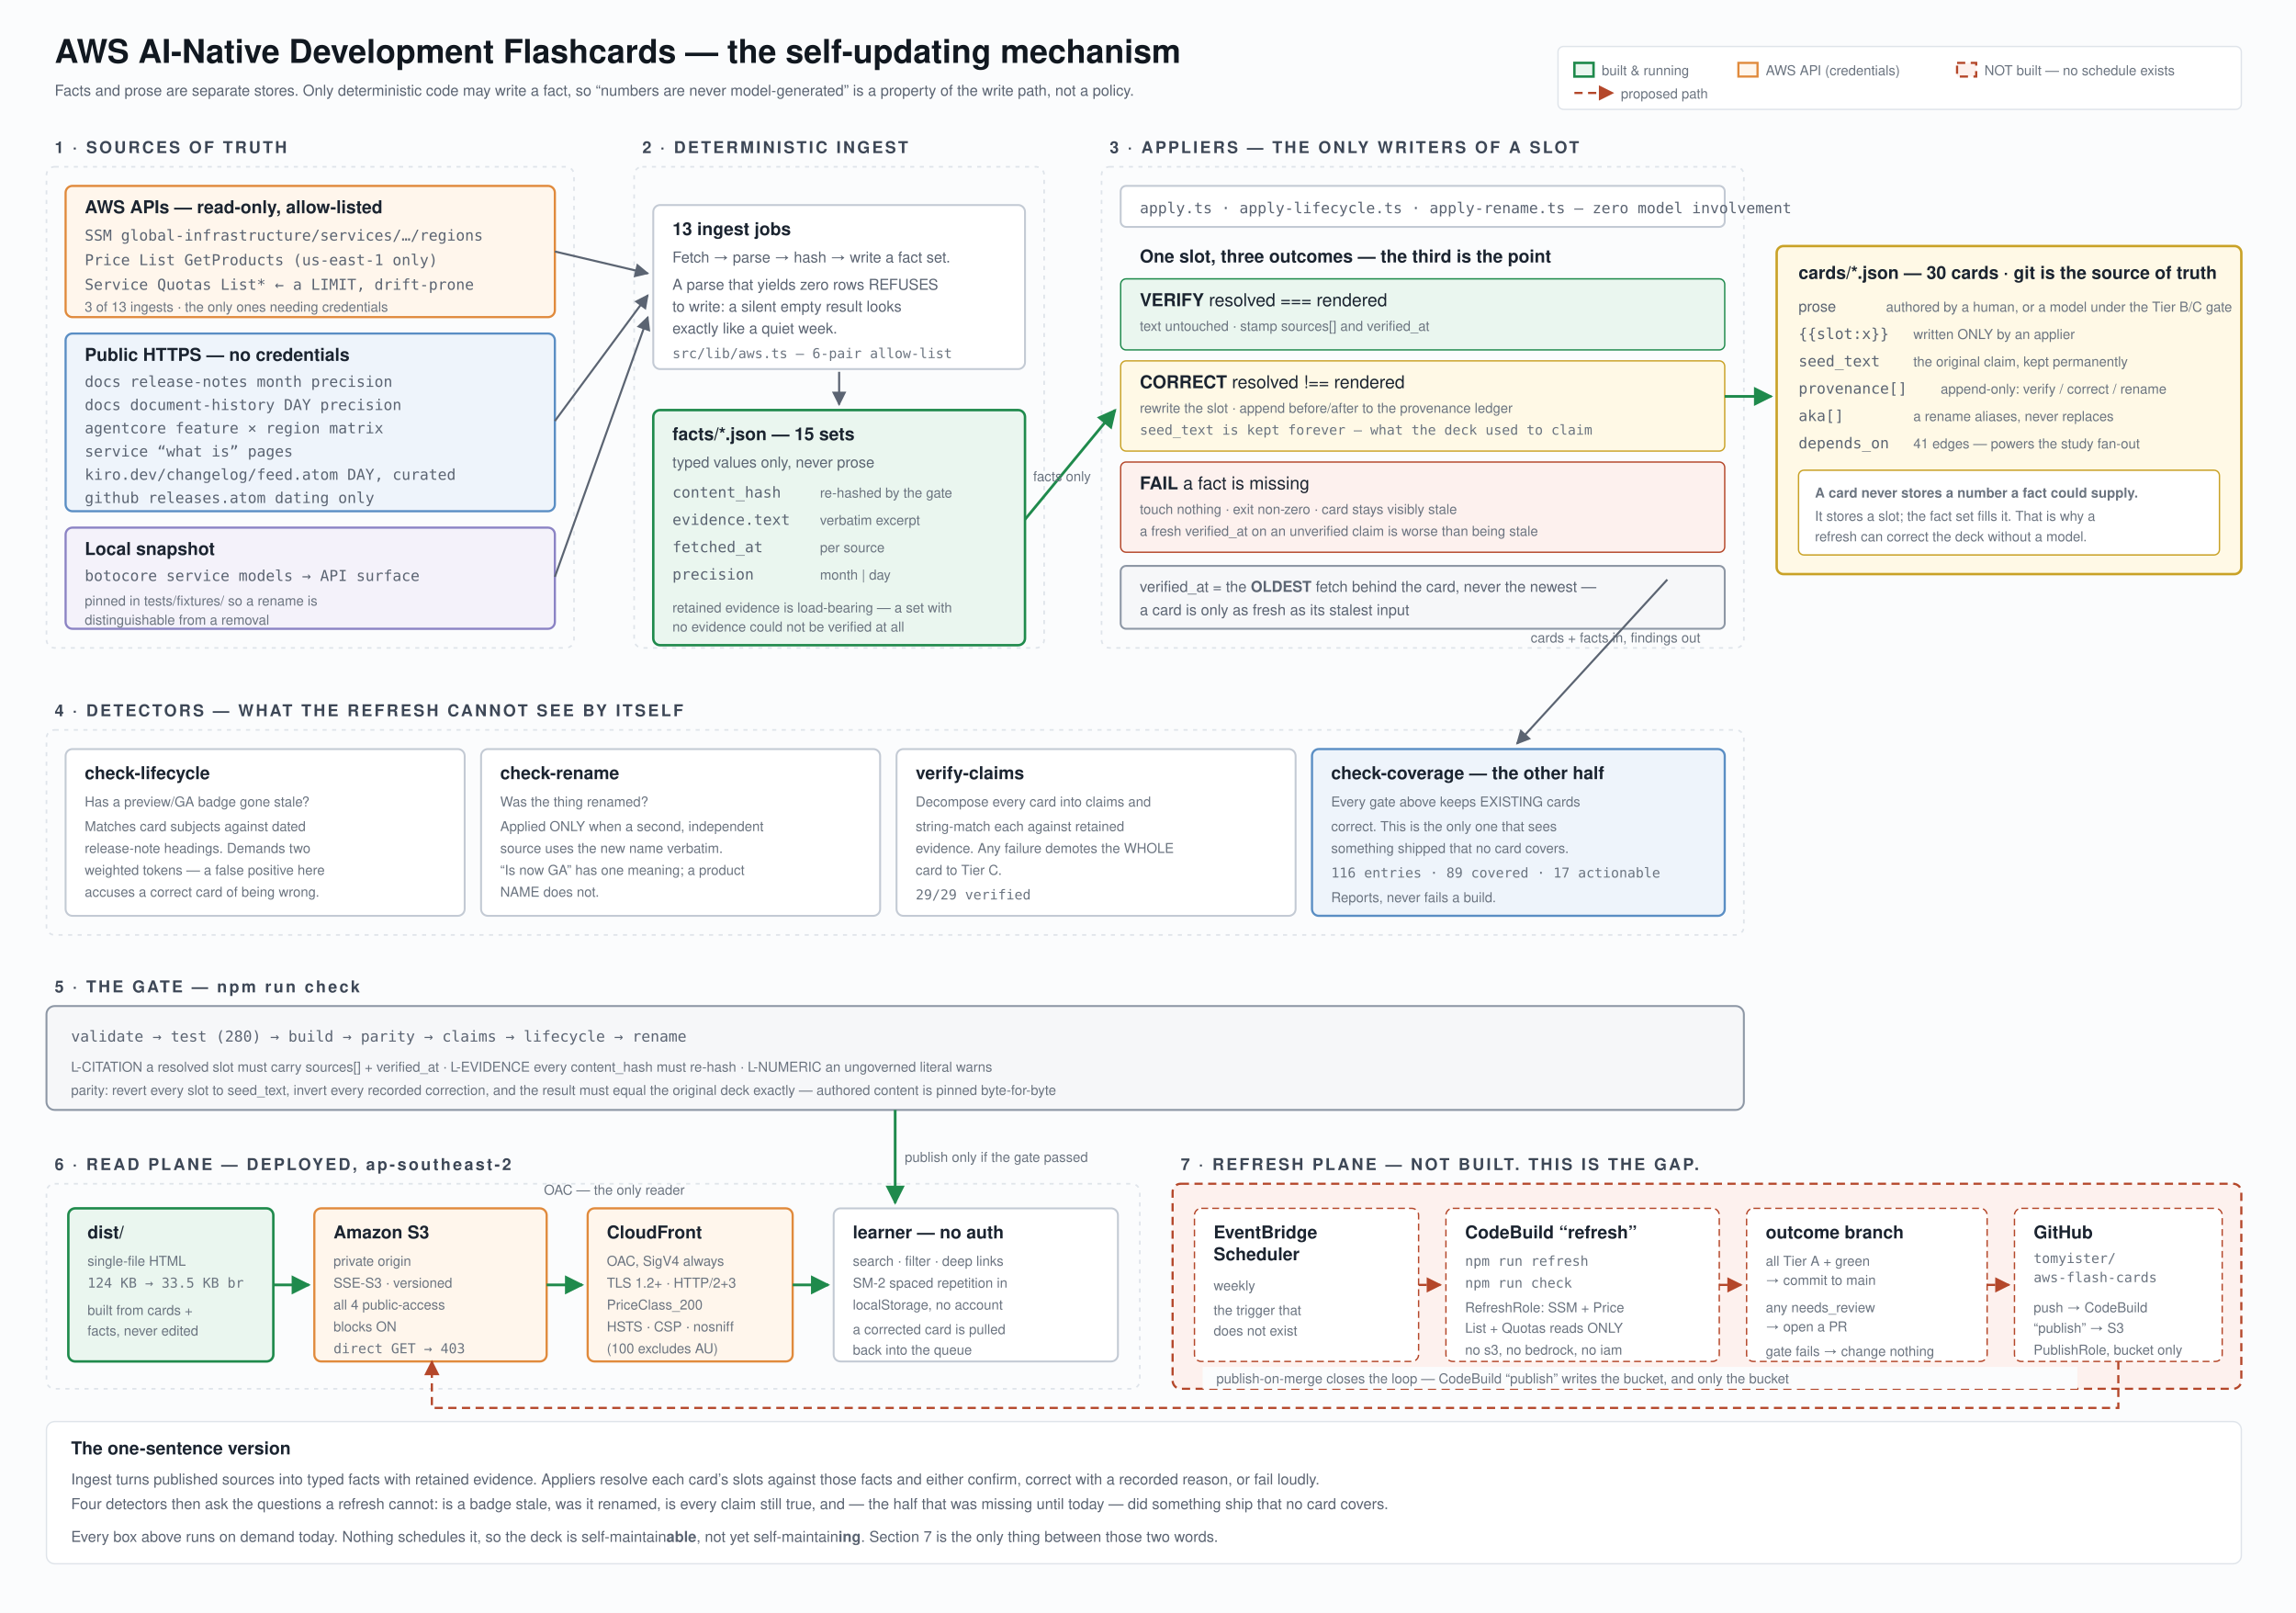
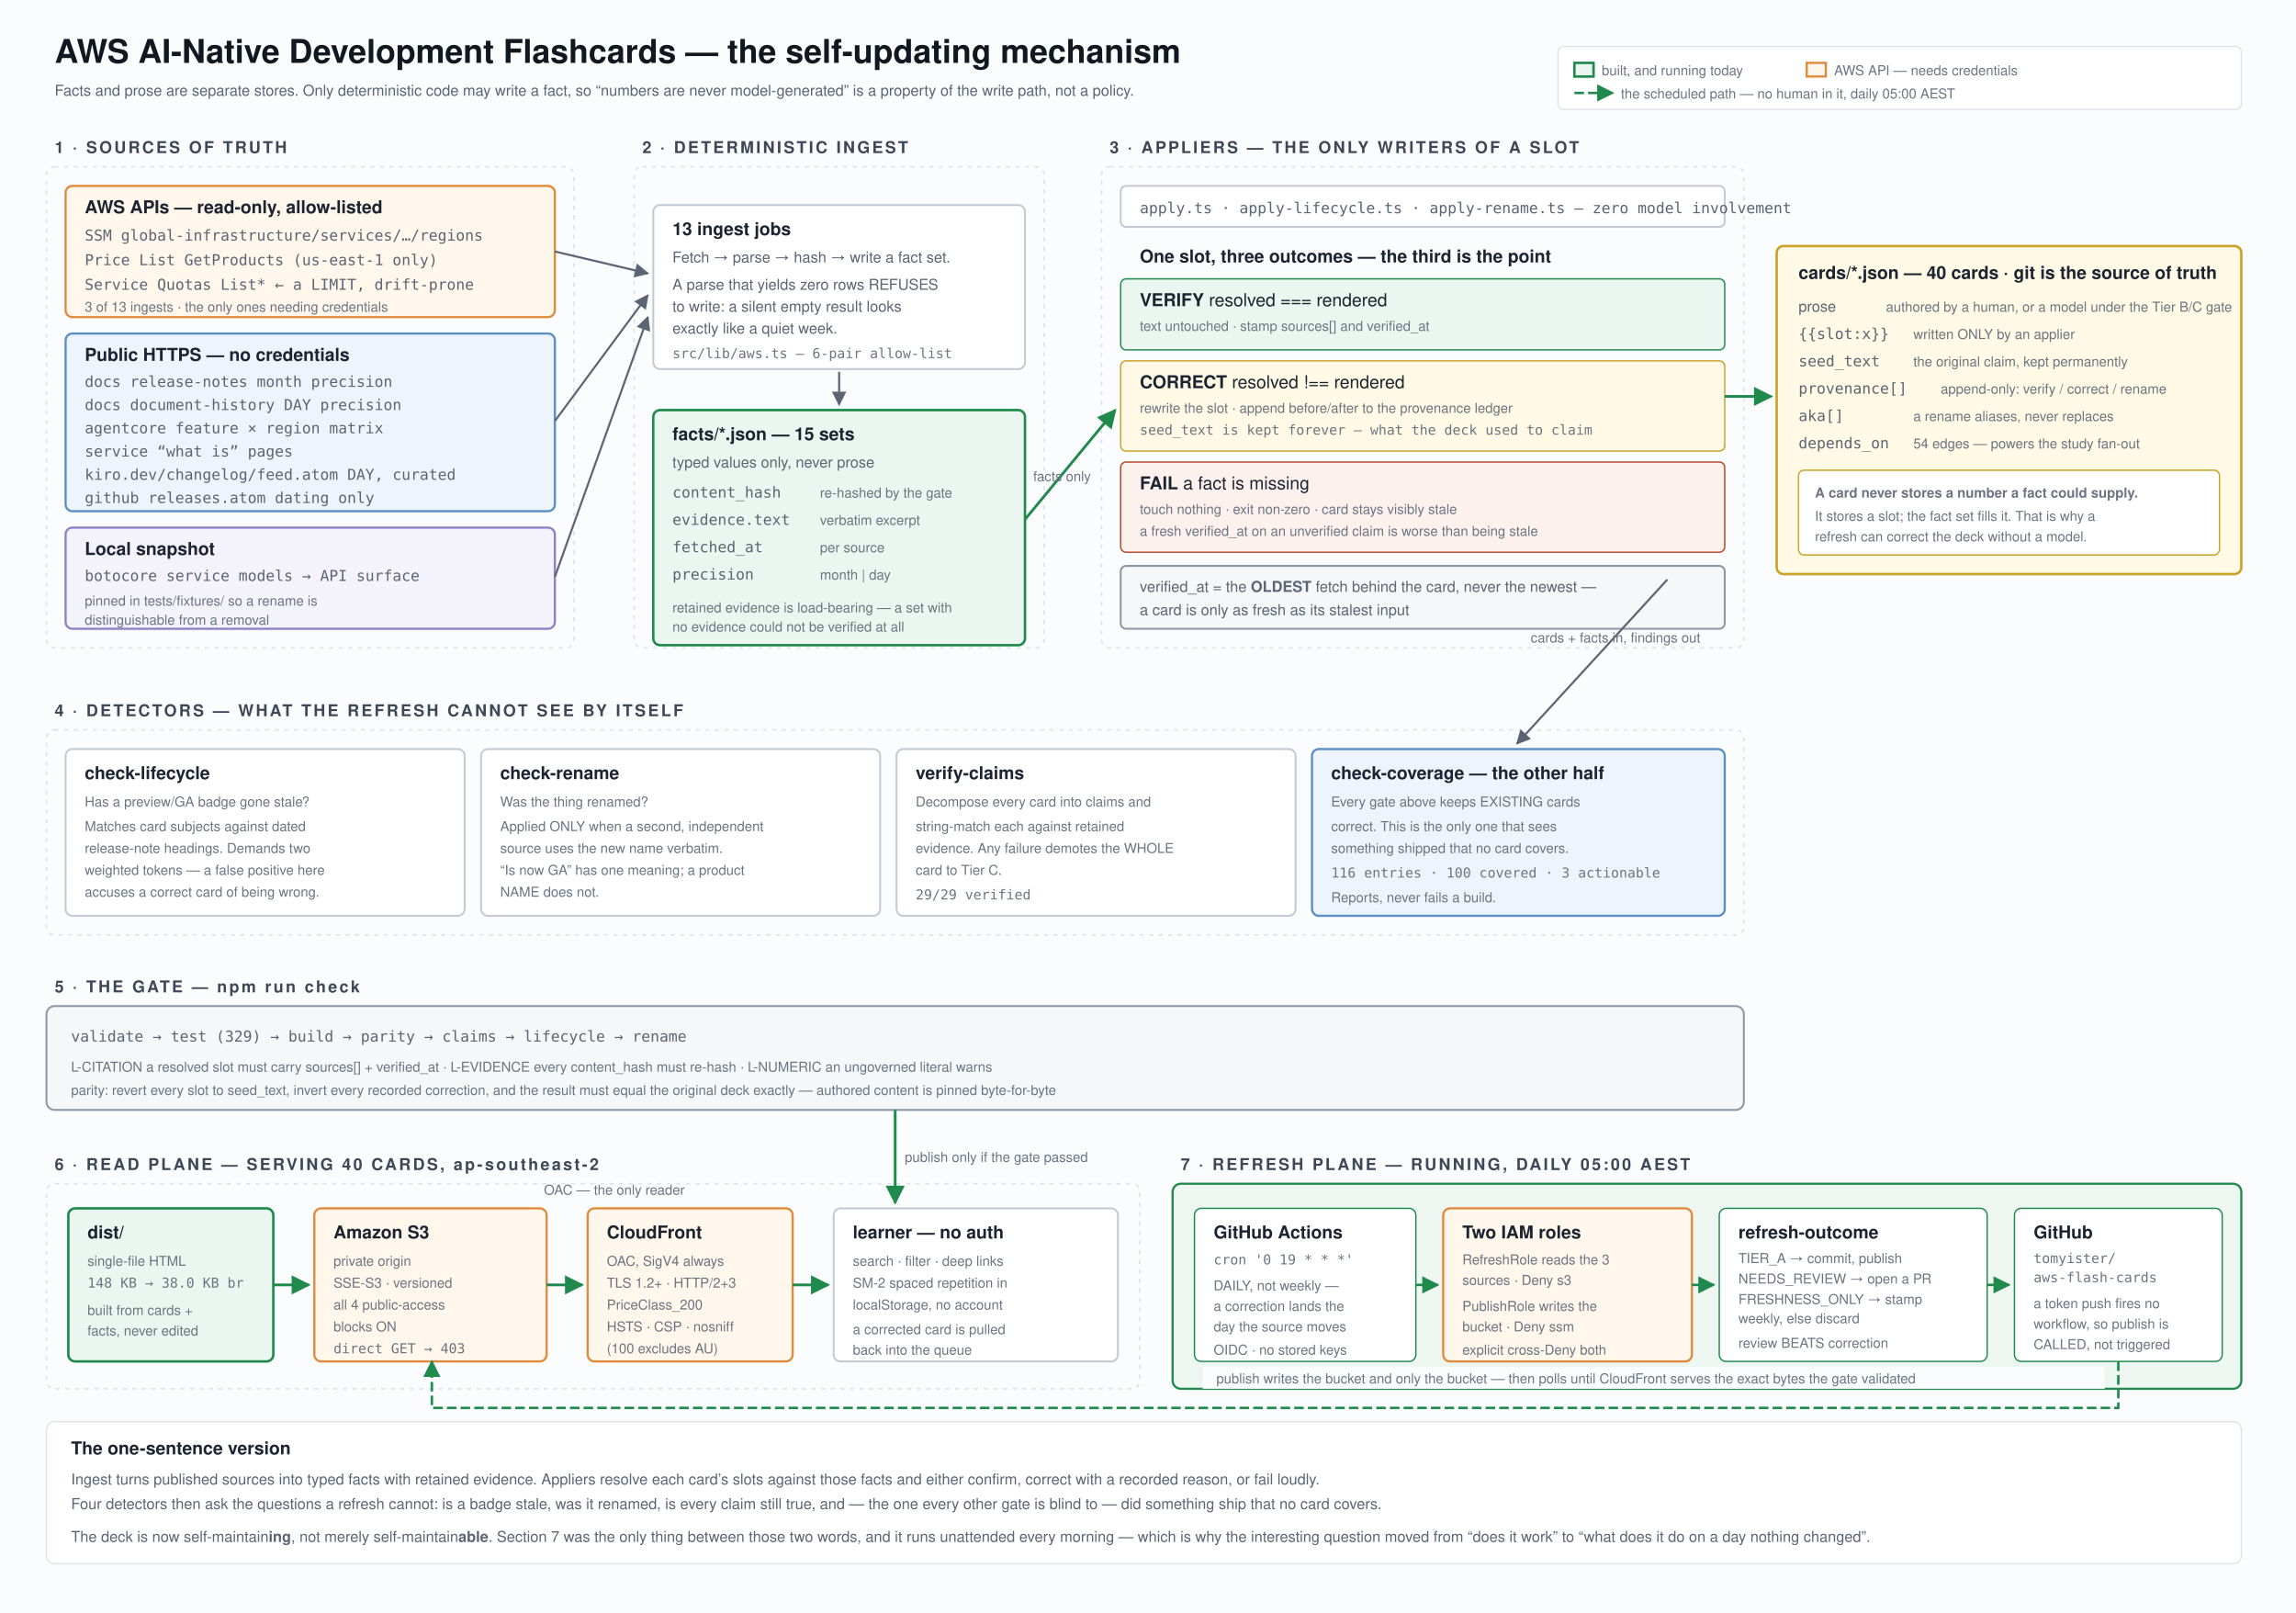
<svg xmlns="http://www.w3.org/2000/svg" width="1680" height="1180" viewBox="0 0 1680 1180" font-family="Helvetica Neue, Helvetica, Arial, sans-serif">
  <defs>
    <marker id="a" viewBox="0 0 10 10" refX="9" refY="5" markerWidth="7" markerHeight="7" orient="auto-start-reverse">
      <path d="M0,0 L10,5 L0,10 z" fill="#5b6472" />
    </marker>
    <marker id="ag" viewBox="0 0 10 10" refX="9" refY="5" markerWidth="7" markerHeight="7" orient="auto-start-reverse">
      <path d="M0,0 L10,5 L0,10 z" fill="#1f8a4c" />
    </marker>
    <marker id="ar" viewBox="0 0 10 10" refX="9" refY="5" markerWidth="7" markerHeight="7" orient="auto-start-reverse">
      <path d="M0,0 L10,5 L0,10 z" fill="#b4472a" />
    </marker>
    <style>
      .t   { font-size:13px; fill:#1b2430; }
      .sm  { font-size:11px; fill:#5b6472; }
      .xs  { font-size:10px; fill:#6b7480; }
      .mono{ font-family:"IBM Plex Mono", "SF Mono", Menlo, monospace; }
      .h   { font-size:12px; font-weight:700; fill:#3d4756; letter-spacing:1.6px; }
      .box { fill:#ffffff; stroke:#c3cad4; stroke-width:1.4; }
      .aws { fill:#fff6ec; stroke:#e08a3c; stroke-width:1.6; }
      .pub { fill:#eef4fb; stroke:#5a8ec4; stroke-width:1.6; }
      .loc { fill:#f4f2fa; stroke:#8b83c4; stroke-width:1.6; }
      .store{ fill:#eaf6ef; stroke:#1f8a4c; stroke-width:1.8; }
      .card { fill:#fff9e6; stroke:#c9a227; stroke-width:1.8; }
      .gate { fill:#f6f7f9; stroke:#8d97a5; stroke-width:1.4; }
      .todo { fill:#fdf1ee; stroke:#b4472a; stroke-width:1.6; stroke-dasharray:6 4; }
+       .ci   { fill:#eef6f2; stroke:#1f8a4c; stroke-width:1.6; }
      .ln  { stroke:#5b6472; stroke-width:1.5; fill:none; marker-end:url(#a); }
      .lng { stroke:#1f8a4c; stroke-width:2;   fill:none; marker-end:url(#ag); }
+       .lnc { stroke:#1f8a4c; stroke-width:1.8; fill:none; marker-end:url(#ag); stroke-dasharray:7 3; }
      .lnr { stroke:#b4472a; stroke-width:1.6; fill:none; marker-end:url(#ar); stroke-dasharray:6 4; }
      .band{ fill:none; stroke:#dfe4ea; stroke-width:1.2; stroke-dasharray:3 4; }
    </style>
  </defs>
  <rect width="1680" height="1180" fill="#fbfcfd" />
  <text x="40" y="46" font-size="24" font-weight="700" fill="#111820">AWS AI-Native Development Flashcards — the self-updating mechanism</text>
  <text x="40" y="70" class="sm">Facts and prose are separate stores. Only deterministic code may write a fact, so “numbers are never model-generated” is a property of the write path, not a policy.</text>
  <g transform="translate(1140,34)">
    <rect x="0" y="0" width="500" height="46" rx="4" fill="#ffffff" stroke="#dfe4ea" />
    <rect x="12" y="12" width="14" height="10" class="store" />
-     <text x="32" y="21" class="xs">built &amp; running</text>
-     <rect x="132" y="12" width="14" height="10" class="aws" />
-     <text x="152" y="21" class="xs">AWS API (credentials)</text>
-     <rect x="292" y="12" width="14" height="10" class="todo" />
-     <text x="312" y="21" class="xs">NOT built — no schedule exists</text>
-     <line x1="12" y1="34" x2="40" y2="34" class="lnr" />
-     <text x="46" y="38" class="xs">proposed path</text>
+     <text x="32" y="21" class="xs">built, and running today</text>
+     <rect x="182" y="12" width="14" height="10" class="aws" />
+     <text x="202" y="21" class="xs">AWS API — needs credentials</text>
+     <line x1="12" y1="34" x2="40" y2="34" class="lnc" />
+     <text x="46" y="38" class="xs">the scheduled path — no human in it, daily 05:00 AEST</text>
  </g>
  <text x="40" y="112" class="h">1 · SOURCES OF TRUTH</text>
  <rect x="34" y="122" width="386" height="352" class="band" rx="6" />
  <rect x="48" y="136" width="358" height="96" class="aws" rx="5" />
  <text x="62" y="156" class="t" font-weight="700">AWS APIs — read-only, allow-listed</text>
  <text x="62" y="176" class="sm mono">SSM  global-infrastructure/services/…/regions</text>
  <text x="62" y="194" class="sm mono">Price List  GetProducts   (us-east-1 only)</text>
  <text x="62" y="212" class="sm mono">Service Quotas  List*     ← a LIMIT, drift-prone</text>
  <text x="62" y="228" class="xs">3 of 13 ingests · the only ones needing credentials</text>
  <rect x="48" y="244" width="358" height="130" class="pub" rx="5" />
  <text x="62" y="264" class="t" font-weight="700">Public HTTPS — no credentials</text>
  <text x="62" y="283" class="sm mono">docs release-notes        month precision</text>
  <text x="62" y="300" class="sm mono">docs document-history     DAY precision</text>
  <text x="62" y="317" class="sm mono">agentcore feature × region matrix</text>
  <text x="62" y="334" class="sm mono">service “what is” pages</text>
  <text x="62" y="351" class="sm mono">kiro.dev/changelog/feed.atom   DAY, curated</text>
  <text x="62" y="368" class="sm mono">github releases.atom           dating only</text>
  <rect x="48" y="386" width="358" height="74" class="loc" rx="5" />
  <text x="62" y="406" class="t" font-weight="700">Local snapshot</text>
  <text x="62" y="425" class="sm mono">botocore service models → API surface</text>
  <text x="62" y="443" class="xs">pinned in tests/fixtures/ so a rename is</text>
  <text x="62" y="457" class="xs">distinguishable from a removal</text>
  <text x="470" y="112" class="h">2 · DETERMINISTIC INGEST</text>
  <rect x="464" y="122" width="300" height="352" class="band" rx="6" />
  <rect x="478" y="150" width="272" height="120" class="box" rx="5" />
  <text x="492" y="172" class="t" font-weight="700">13 ingest jobs</text>
  <text x="492" y="192" class="sm">Fetch → parse → hash → write a fact set.</text>
  <text x="492" y="212" class="sm">A parse that yields zero rows REFUSES</text>
  <text x="492" y="228" class="sm">to write: a silent empty result looks</text>
  <text x="492" y="244" class="sm">exactly like a quiet week.</text>
  <text x="492" y="262" class="xs mono">src/lib/aws.ts — 6-pair allow-list</text>
  <rect x="478" y="300" width="272" height="172" class="store" rx="5" />
  <text x="492" y="322" class="t" font-weight="700">facts/*.json   — 15 sets</text>
  <text x="492" y="342" class="sm">typed values only, never prose</text>
  <text x="492" y="364" class="sm mono">content_hash</text>
  <text x="600" y="364" class="xs">re-hashed by the gate</text>
  <text x="492" y="384" class="sm mono">evidence.text</text>
  <text x="600" y="384" class="xs">verbatim excerpt</text>
  <text x="492" y="404" class="sm mono">fetched_at</text>
  <text x="600" y="404" class="xs">per source</text>
  <text x="492" y="424" class="sm mono">precision</text>
  <text x="600" y="424" class="xs">month | day</text>
  <text x="492" y="448" class="xs">retained evidence is load-bearing — a set with</text>
  <text x="492" y="462" class="xs">no evidence could not be verified at all</text>
  <line x1="406" y1="184" x2="474" y2="200" class="ln" />
  <line x1="406" y1="308" x2="474" y2="216" class="ln" />
  <line x1="406" y1="422" x2="474" y2="232" class="ln" />
  <line x1="614" y1="272" x2="614" y2="296" class="ln" />
  <text x="812" y="112" class="h">3 · APPLIERS — THE ONLY WRITERS OF A SLOT</text>
  <rect x="806" y="122" width="470" height="352" class="band" rx="6" />
  <rect x="820" y="136" width="442" height="30" class="box" rx="4" />
  <text x="834" y="156" class="sm mono">apply.ts · apply-lifecycle.ts · apply-rename.ts   — zero model involvement</text>
  <text x="834" y="192" class="t" font-weight="700">One slot, three outcomes — the third is the point</text>
  <rect x="820" y="204" width="442" height="52" fill="#eaf6ef" stroke="#1f8a4c" rx="4" />
  <text x="834" y="224" class="t">
    <tspan font-weight="700">VERIFY</tspan>  resolved === rendered</text>
  <text x="834" y="242" class="xs">text untouched · stamp sources[] and verified_at</text>
  <rect x="820" y="264" width="442" height="66" fill="#fff9e6" stroke="#c9a227" rx="4" />
  <text x="834" y="284" class="t">
    <tspan font-weight="700">CORRECT</tspan>  resolved !== rendered</text>
  <text x="834" y="302" class="xs">rewrite the slot · append before/after to the provenance ledger</text>
  <text x="834" y="318" class="xs mono">seed_text is kept forever — what the deck used to claim</text>
  <rect x="820" y="338" width="442" height="66" fill="#fdf1ee" stroke="#b4472a" rx="4" />
  <text x="834" y="358" class="t">
    <tspan font-weight="700">FAIL</tspan>  a fact is missing</text>
  <text x="834" y="376" class="xs">touch nothing · exit non-zero · card stays visibly stale</text>
  <text x="834" y="392" class="xs">a fresh verified_at on an unverified claim is worse than being stale</text>
  <rect x="820" y="414" width="442" height="46" class="gate" rx="4" />
  <text x="834" y="433" class="sm">verified_at = the <tspan font-weight="700">OLDEST</tspan> fetch behind the card, never the newest —</text>
  <text x="834" y="450" class="sm">a card is only as fresh as its stalest input</text>
  <line x1="750" y1="380" x2="816" y2="300" class="lng" />
  <text x="756" y="352" class="xs" fill="#1f8a4c">facts only</text>
  <rect x="1300" y="180" width="340" height="240" class="card" rx="5" />
-   <text x="1316" y="204" class="t" font-weight="700">cards/*.json — 30 cards · git is the source of truth</text>
+   <text x="1316" y="204" class="t" font-weight="700">cards/*.json — 40 cards · git is the source of truth</text>
  <text x="1316" y="228" class="sm">prose</text>
  <text x="1380" y="228" class="xs">authored by a human, or a model under the Tier B/C gate</text>
  <text x="1316" y="248" class="sm mono">{{slot:x}}</text>
  <text x="1400" y="248" class="xs">written ONLY by an applier</text>
  <text x="1316" y="268" class="sm mono">seed_text</text>
  <text x="1400" y="268" class="xs">the original claim, kept permanently</text>
  <text x="1316" y="288" class="sm mono">provenance[]</text>
  <text x="1420" y="288" class="xs">append-only: verify / correct / rename</text>
  <text x="1316" y="308" class="sm mono">aka[]</text>
  <text x="1400" y="308" class="xs">a rename aliases, never replaces</text>
  <text x="1316" y="328" class="sm mono">depends_on</text>
-   <text x="1400" y="328" class="xs">41 edges — powers the study fan-out</text>
+   <text x="1400" y="328" class="xs">54 edges — powers the study fan-out</text>
  <rect x="1316" y="344" width="308" height="62" fill="#ffffff" stroke="#c9a227" rx="4" />
  <text x="1328" y="364" class="xs" font-weight="700">A card never stores a number a fact could supply.</text>
  <text x="1328" y="381" class="xs">It stores a slot; the fact set fills it. That is why a</text>
  <text x="1328" y="396" class="xs">refresh can correct the deck without a model.</text>
  <line x1="1262" y1="290" x2="1296" y2="290" class="lng" />
  <text x="40" y="524" class="h">4 · DETECTORS — WHAT THE REFRESH CANNOT SEE BY ITSELF</text>
  <rect x="34" y="534" width="1242" height="150" class="band" rx="6" />
  <rect x="48" y="548" width="292" height="122" class="box" rx="5" />
  <text x="62" y="570" class="t" font-weight="700">check-lifecycle</text>
  <text x="62" y="590" class="xs">Has a preview/GA badge gone stale?</text>
  <text x="62" y="608" class="xs">Matches card subjects against dated</text>
  <text x="62" y="624" class="xs">release-note headings. Demands two</text>
  <text x="62" y="640" class="xs">weighted tokens — a false positive here</text>
  <text x="62" y="656" class="xs">accuses a correct card of being wrong.</text>
  <rect x="352" y="548" width="292" height="122" class="box" rx="5" />
  <text x="366" y="570" class="t" font-weight="700">check-rename</text>
  <text x="366" y="590" class="xs">Was the thing renamed?</text>
  <text x="366" y="608" class="xs">Applied ONLY when a second, independent</text>
  <text x="366" y="624" class="xs">source uses the new name verbatim.</text>
  <text x="366" y="640" class="xs">“Is now GA” has one meaning; a product</text>
  <text x="366" y="656" class="xs">NAME does not.</text>
  <rect x="656" y="548" width="292" height="122" class="box" rx="5" />
  <text x="670" y="570" class="t" font-weight="700">verify-claims</text>
  <text x="670" y="590" class="xs">Decompose every card into claims and</text>
  <text x="670" y="608" class="xs">string-match each against retained</text>
  <text x="670" y="624" class="xs">evidence. Any failure demotes the WHOLE</text>
  <text x="670" y="640" class="xs">card to Tier C.</text>
  <text x="670" y="658" class="xs mono">29/29 verified</text>
  <rect x="960" y="548" width="302" height="122" fill="#eef4fb" stroke="#5a8ec4" stroke-width="1.6" rx="5" />
  <text x="974" y="570" class="t" font-weight="700">check-coverage — the other half</text>
  <text x="974" y="590" class="xs">Every gate above keeps EXISTING cards</text>
  <text x="974" y="608" class="xs">correct. This is the only one that sees</text>
  <text x="974" y="624" class="xs">something shipped that no card covers.</text>
-   <text x="974" y="642" class="xs mono">116 entries · 89 covered · 17 actionable</text>
+   <text x="974" y="642" class="xs mono">116 entries · 100 covered · 3 actionable</text>
  <text x="974" y="660" class="xs">Reports, never fails a build.</text>
  <line x1="1220" y1="424" x2="1110" y2="544" class="ln" />
  <text x="1120" y="470" class="xs">cards + facts in, findings out</text>
  <text x="40" y="726" class="h">5 · THE GATE — npm run check</text>
  <rect x="34" y="736" width="1242" height="76" class="gate" rx="6" />
-   <text x="52" y="762" class="sm mono">validate → test (280) → build → parity → claims → lifecycle → rename</text>
+   <text x="52" y="762" class="sm mono">validate → test (329) → build → parity → claims → lifecycle → rename</text>
  <text x="52" y="784" class="xs">L-CITATION a resolved slot must carry sources[] + verified_at · L-EVIDENCE every content_hash must re-hash · L-NUMERIC an ungoverned literal warns</text>
  <text x="52" y="801" class="xs">parity: revert every slot to seed_text, invert every recorded correction, and the result must equal the original deck exactly — authored content is pinned byte-for-byte</text>
-   <text x="40" y="856" class="h">6 · READ PLANE — DEPLOYED, ap-southeast-2</text>
+   <text x="40" y="856" class="h">6 · READ PLANE — SERVING 40 CARDS, ap-southeast-2</text>
  <rect x="34" y="866" width="800" height="150" class="band" rx="6" />
  <rect x="50" y="884" width="150" height="112" class="store" rx="5" />
  <text x="64" y="906" class="t" font-weight="700">dist/</text>
  <text x="64" y="926" class="xs">single-file HTML</text>
-   <text x="64" y="942" class="xs mono">124 KB → 33.5 KB br</text>
+   <text x="64" y="942" class="xs mono">148 KB → 38.0 KB br</text>
  <text x="64" y="962" class="xs">built from cards +</text>
  <text x="64" y="977" class="xs">facts, never edited</text>
  <rect x="230" y="884" width="170" height="112" class="aws" rx="5" />
  <text x="244" y="906" class="t" font-weight="700">Amazon S3</text>
  <text x="244" y="926" class="xs">private origin</text>
  <text x="244" y="942" class="xs">SSE-S3 · versioned</text>
  <text x="244" y="958" class="xs">all 4 public-access</text>
  <text x="244" y="974" class="xs">blocks ON</text>
  <text x="244" y="990" class="xs mono">direct GET → 403</text>
  <rect x="430" y="884" width="150" height="112" class="aws" rx="5" />
  <text x="444" y="906" class="t" font-weight="700">CloudFront</text>
  <text x="444" y="926" class="xs">OAC, SigV4 always</text>
  <text x="444" y="942" class="xs">TLS 1.2+ · HTTP/2+3</text>
  <text x="444" y="958" class="xs">PriceClass_200</text>
  <text x="444" y="974" class="xs">HSTS · CSP · nosniff</text>
  <text x="444" y="990" class="xs">(100 excludes AU)</text>
  <rect x="610" y="884" width="208" height="112" class="box" rx="5" />
  <text x="624" y="906" class="t" font-weight="700">learner — no auth</text>
  <text x="624" y="926" class="xs">search · filter · deep links</text>
  <text x="624" y="942" class="xs">SM-2 spaced repetition in</text>
  <text x="624" y="958" class="xs">localStorage, no account</text>
  <text x="624" y="976" class="xs">a corrected card is pulled</text>
  <text x="624" y="991" class="xs">back into the queue</text>
  <line x1="200" y1="940" x2="226" y2="940" class="lng" />
  <path d="M400,940 L426,940" class="lng" />
  <text x="398" y="874" class="xs" fill="#1f8a4c">OAC — the only reader</text>
  <line x1="580" y1="940" x2="606" y2="940" class="lng" />
  <line x1="655" y1="812" x2="655" y2="880" class="lng" />
  <text x="662" y="850" class="xs" fill="#1f8a4c">publish only if the gate passed</text>
-   <text x="864" y="856" class="h" fill="#b4472a">7 · REFRESH PLANE — NOT BUILT. THIS IS THE GAP.</text>
-   <rect x="858" y="866" width="782" height="150" class="todo" rx="6" />
-   <rect x="874" y="884" width="164" height="112" fill="#ffffff" stroke="#b4472a" stroke-dasharray="5 3" rx="5" />
-   <text x="888" y="906" class="t" font-weight="700">EventBridge</text>
-   <text x="888" y="922" class="t" font-weight="700">Scheduler</text>
-   <text x="888" y="944" class="xs">weekly</text>
-   <text x="888" y="962" class="xs">the trigger that</text>
-   <text x="888" y="977" class="xs">does not exist</text>
-   <rect x="1058" y="884" width="200" height="112" fill="#ffffff" stroke="#b4472a" stroke-dasharray="5 3" rx="5" />
-   <text x="1072" y="906" class="t" font-weight="700">CodeBuild “refresh”</text>
-   <text x="1072" y="926" class="xs mono">npm run refresh</text>
-   <text x="1072" y="942" class="xs mono">npm run check</text>
-   <text x="1072" y="960" class="xs">RefreshRole: SSM + Price</text>
-   <text x="1072" y="975" class="xs">List + Quotas reads ONLY</text>
-   <text x="1072" y="991" class="xs">no s3, no bedrock, no iam</text>
-   <rect x="1278" y="884" width="176" height="112" fill="#ffffff" stroke="#b4472a" stroke-dasharray="5 3" rx="5" />
-   <text x="1292" y="906" class="t" font-weight="700">outcome branch</text>
-   <text x="1292" y="926" class="xs">all Tier A + green</text>
-   <text x="1292" y="940" class="xs">→ commit to main</text>
-   <text x="1292" y="960" class="xs">any needs_review</text>
-   <text x="1292" y="974" class="xs">→ open a PR</text>
-   <text x="1292" y="992" class="xs">gate fails → change nothing</text>
-   <rect x="1474" y="884" width="152" height="112" fill="#ffffff" stroke="#b4472a" stroke-dasharray="5 3" rx="5" />
+   <text x="864" y="856" class="h" fill="#1f8a4c">7 · REFRESH PLANE — RUNNING, DAILY 05:00 AEST</text>
+   <rect x="858" y="866" width="782" height="150" class="ci" rx="6" />
+   <rect x="874" y="884" width="162" height="112" fill="#ffffff" stroke="#1f8a4c" rx="5" />
+   <text x="888" y="906" class="t" font-weight="700">GitHub Actions</text>
+   <text x="888" y="925" class="xs mono">cron '0 19 * * *'</text>
+   <text x="888" y="944" class="xs">DAILY, not weekly —</text>
+   <text x="888" y="959" class="xs">a correction lands the</text>
+   <text x="888" y="974" class="xs">day the source moves</text>
+   <text x="888" y="991" class="xs">OIDC · no stored keys</text>
+   <rect x="1056" y="884" width="182" height="112" class="aws" rx="5" />
+   <text x="1070" y="906" class="t" font-weight="700">Two IAM roles</text>
+   <text x="1070" y="925" class="xs">RefreshRole reads the 3</text>
+   <text x="1070" y="940" class="xs">sources · Deny s3</text>
+   <text x="1070" y="959" class="xs">PublishRole writes the</text>
+   <text x="1070" y="974" class="xs">bucket · Deny ssm</text>
+   <text x="1070" y="991" class="xs">explicit cross-Deny both</text>
+   <rect x="1258" y="884" width="196" height="112" fill="#ffffff" stroke="#1f8a4c" rx="5" />
+   <text x="1272" y="906" class="t" font-weight="700">refresh-outcome</text>
+   <text x="1272" y="924" class="xs">TIER_A → commit, publish</text>
+   <text x="1272" y="939" class="xs">NEEDS_REVIEW → open a PR</text>
+   <text x="1272" y="954" class="xs">FRESHNESS_ONLY → stamp</text>
+   <text x="1272" y="968" class="xs">weekly, else discard</text>
+   <text x="1272" y="986" class="xs">review BEATS correction</text>
+   <rect x="1474" y="884" width="152" height="112" fill="#ffffff" stroke="#1f8a4c" rx="5" />
  <text x="1488" y="906" class="t" font-weight="700">GitHub</text>
  <text x="1488" y="924" class="xs mono">tomyister/</text>
  <text x="1488" y="938" class="xs mono">aws-flash-cards</text>
-   <text x="1488" y="960" class="xs">push → CodeBuild</text>
-   <text x="1488" y="975" class="xs">“publish” → S3</text>
-   <text x="1488" y="991" class="xs">PublishRole, bucket only</text>
-   <line x1="1038" y1="940" x2="1054" y2="940" class="lnr" />
-   <line x1="1258" y1="940" x2="1274" y2="940" class="lnr" />
-   <line x1="1454" y1="940" x2="1470" y2="940" class="lnr" />
-   <path d="M1550,996 L1550,1030 L316,1030 L316,996" class="lnr" />
-   <rect x="880" y="1000" width="640" height="16" fill="#fbfcfd" />
-   <text x="890" y="1012" class="xs" fill="#b4472a">publish-on-merge closes the loop — CodeBuild “publish” writes the bucket, and only the bucket</text>
+   <text x="1488" y="957" class="xs">a token push fires no</text>
+   <text x="1488" y="972" class="xs">workflow, so publish is</text>
+   <text x="1488" y="987" class="xs">CALLED, not triggered</text>
+   <line x1="1036" y1="940" x2="1052" y2="940" class="lnc" />
+   <line x1="1238" y1="940" x2="1254" y2="940" class="lnc" />
+   <line x1="1454" y1="940" x2="1470" y2="940" class="lnc" />
+   <path d="M1550,996 L1550,1030 L316,1030 L316,996" class="lnc" />
+   <rect x="880" y="1000" width="660" height="16" fill="#fbfcfd" />
+   <text x="890" y="1012" class="xs" fill="#1f8a4c">publish writes the bucket and only the bucket — then polls until CloudFront serves the exact bytes the gate validated</text>
  <rect x="34" y="1040" width="1606" height="104" fill="#ffffff" stroke="#dfe4ea" rx="6" />
  <text x="52" y="1064" class="t" font-weight="700">The one-sentence version</text>
  <text x="52" y="1086" class="sm">Ingest turns published sources into typed facts with retained evidence. Appliers resolve each card’s slots against those facts and either confirm, correct with a recorded reason, or fail loudly.</text>
-   <text x="52" y="1104" class="sm">Four detectors then ask the questions a refresh cannot: is a badge stale, was it renamed, is every claim still true, and — the half that was missing until today — did something ship that no card covers.</text>
-   <text x="52" y="1128" class="sm" fill="#b4472a">Every box above runs on demand today. Nothing schedules it, so the deck is self-maintain<tspan font-weight="700">able</tspan>, not yet self-maintain<tspan font-weight="700">ing</tspan>. Section 7 is the only thing between those two words.</text>
+   <text x="52" y="1104" class="sm">Four detectors then ask the questions a refresh cannot: is a badge stale, was it renamed, is every claim still true, and — the one every other gate is blind to — did something ship that no card covers.</text>
+   <text x="52" y="1128" class="sm" fill="#1f8a4c">The deck is now self-maintain<tspan font-weight="700">ing</tspan>, not merely self-maintain<tspan font-weight="700">able</tspan>. Section 7 was the only thing between those two words, and it runs unattended every morning — which is why the interesting question moved from “does it work” to “what does it do on a day nothing changed”.</text>
</svg>
